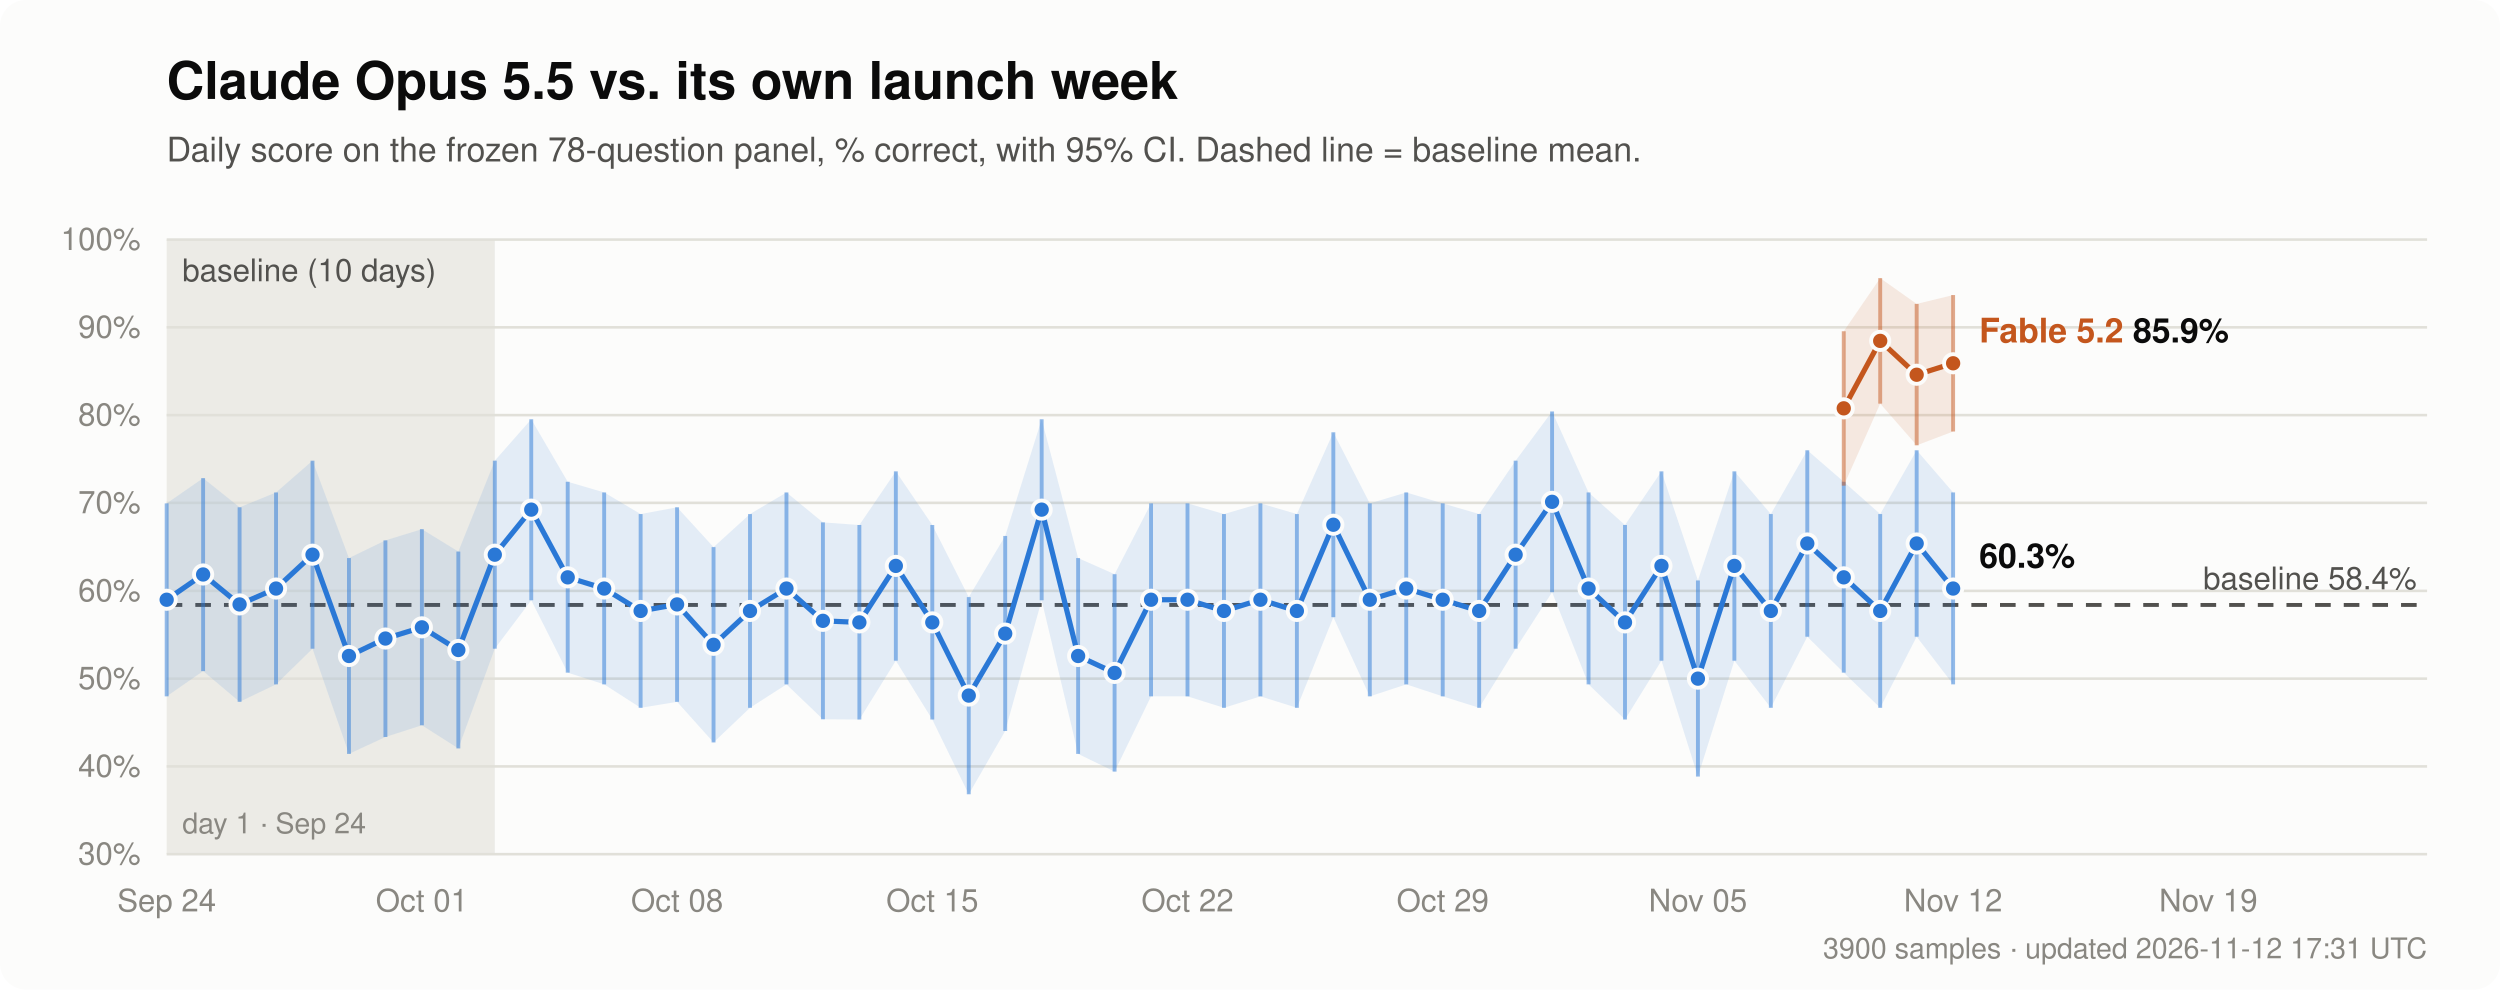
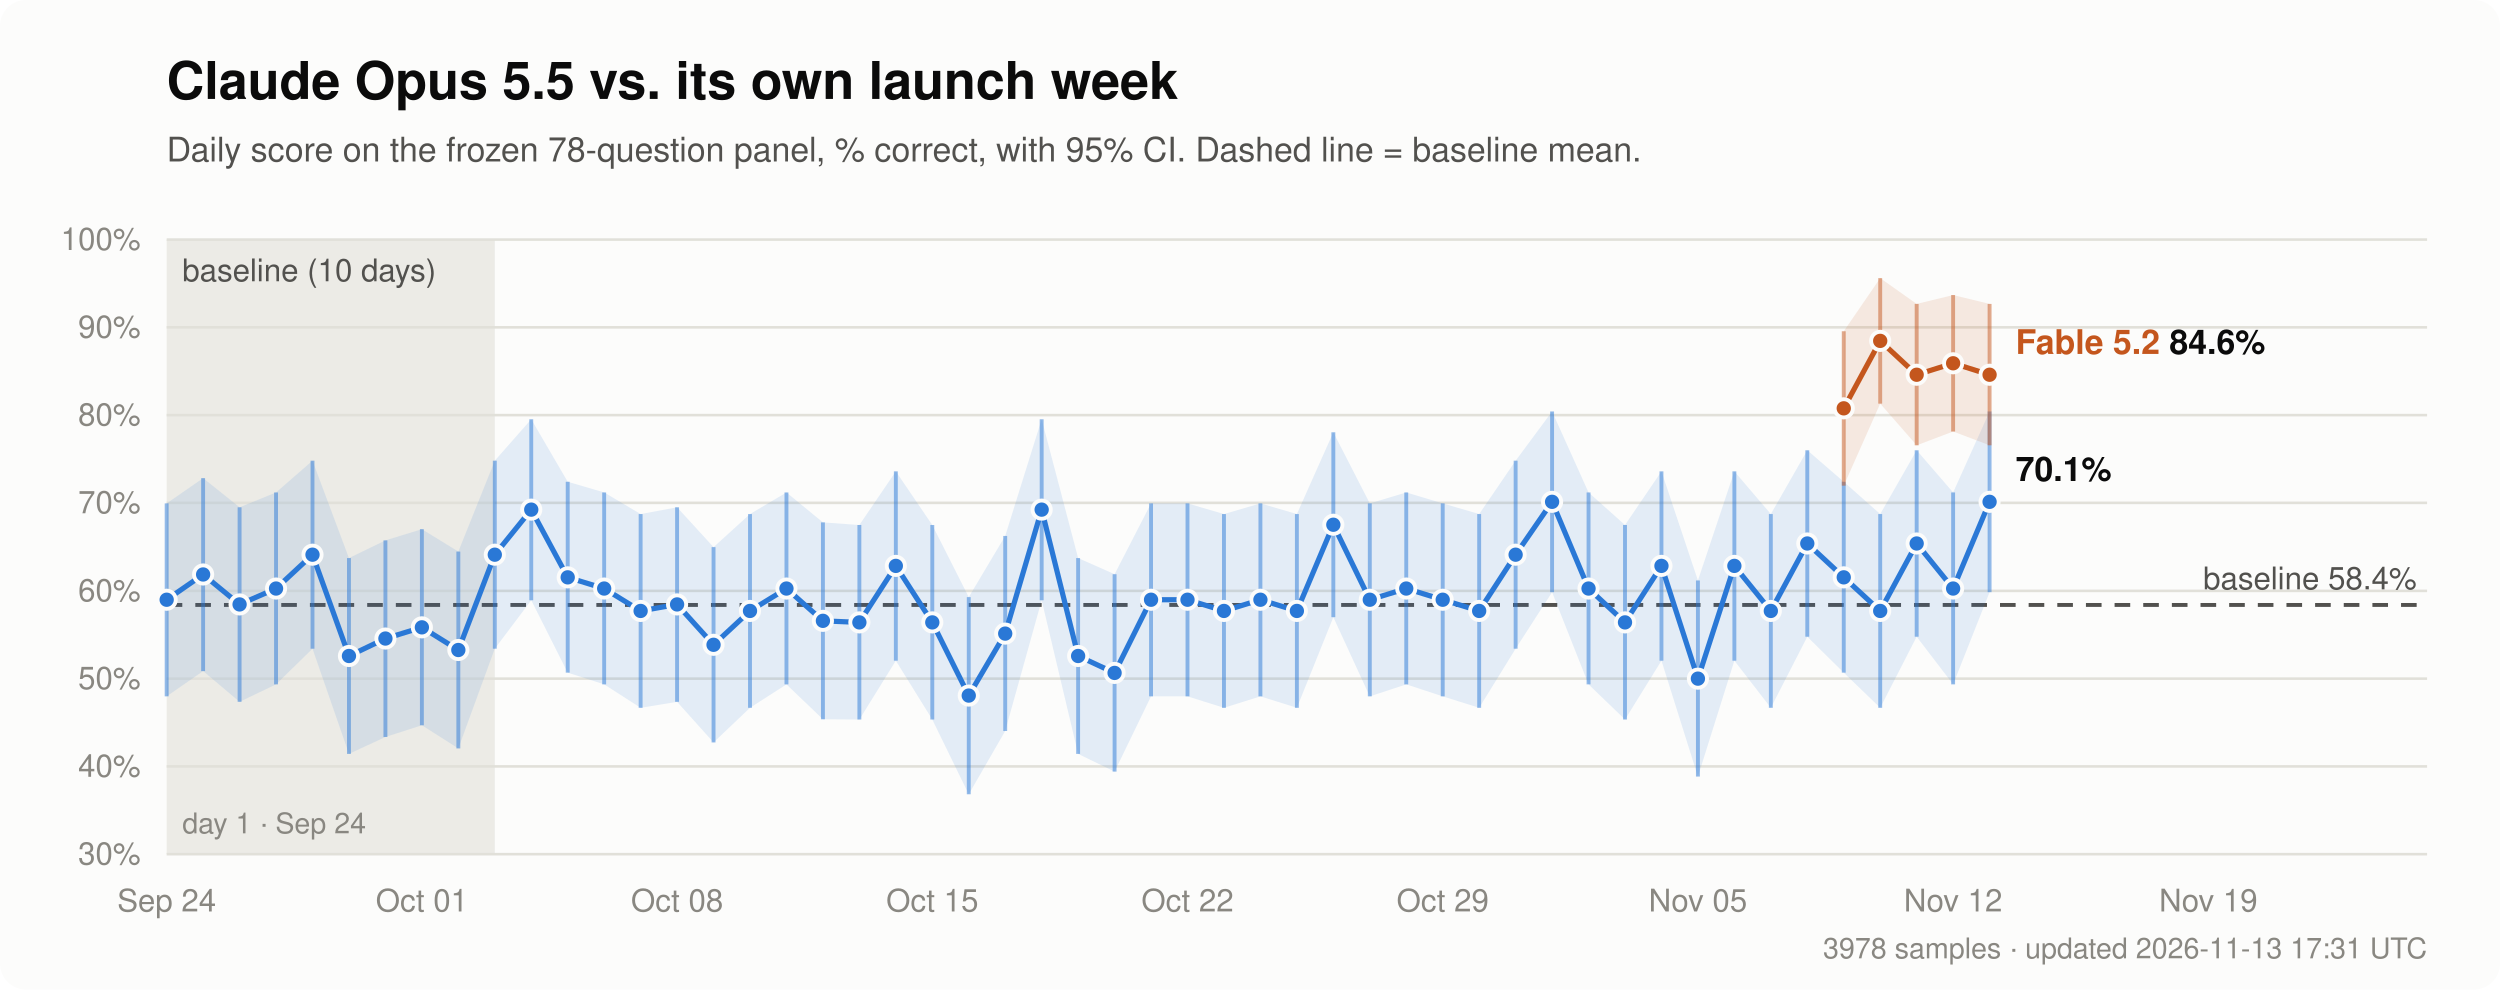
<svg xmlns="http://www.w3.org/2000/svg" width="960" height="380" viewBox="0 0 960 380" font-family="-apple-system, Segoe UI, Helvetica, Arial, sans-serif" role="img" aria-labelledby="t d">
  <rect width="960" height="380" rx="10" fill="#fcfcfb" />
  <text x="64" y="38" fill="#0b0b0b" font-size="20" font-weight="600">Claude Opus 5.5 vs. its own launch week</text>
  <text x="64" y="62" fill="#52514e" font-size="13">Daily score on the frozen 78-question panel, % correct, with 95% CI. Dashed line = baseline mean.</text>
  <line x1="64" y1="328.0" x2="932" y2="328.0" stroke="#e1e0d9" stroke-width="1" />
  <text x="54" y="332.0" text-anchor="end" fill="#898781" font-size="12">30%</text>
  <line x1="64" y1="294.3" x2="932" y2="294.3" stroke="#e1e0d9" stroke-width="1" />
  <text x="54" y="298.3" text-anchor="end" fill="#898781" font-size="12">40%</text>
  <line x1="64" y1="260.6" x2="932" y2="260.6" stroke="#e1e0d9" stroke-width="1" />
  <text x="54" y="264.6" text-anchor="end" fill="#898781" font-size="12">50%</text>
  <line x1="64" y1="226.9" x2="932" y2="226.9" stroke="#e1e0d9" stroke-width="1" />
  <text x="54" y="230.9" text-anchor="end" fill="#898781" font-size="12">60%</text>
  <line x1="64" y1="193.1" x2="932" y2="193.1" stroke="#e1e0d9" stroke-width="1" />
  <text x="54" y="197.1" text-anchor="end" fill="#898781" font-size="12">70%</text>
  <line x1="64" y1="159.4" x2="932" y2="159.4" stroke="#e1e0d9" stroke-width="1" />
  <text x="54" y="163.4" text-anchor="end" fill="#898781" font-size="12">80%</text>
  <line x1="64" y1="125.7" x2="932" y2="125.7" stroke="#e1e0d9" stroke-width="1" />
  <text x="54" y="129.7" text-anchor="end" fill="#898781" font-size="12">90%</text>
  <line x1="64" y1="92.0" x2="932" y2="92.0" stroke="#e1e0d9" stroke-width="1" />
  <text x="54" y="96.0" text-anchor="end" fill="#898781" font-size="12">100%</text>
  <rect x="64.0" y="92" width="126.0" height="236" fill="#e1e0d9" opacity="0.6" />
  <text x="70.0" y="108" fill="#52514e" font-size="12">baseline (10 days)</text>
  <text x="70.0" y="320" fill="#898781" font-size="11">day 1 · Sep 24</text>
  <text x="64.0" y="350" text-anchor="middle" fill="#898781" font-size="12">Sep 24</text>
  <text x="162.0" y="350" text-anchor="middle" fill="#898781" font-size="12">Oct 01</text>
  <text x="260.0" y="350" text-anchor="middle" fill="#898781" font-size="12">Oct 08</text>
  <text x="358.0" y="350" text-anchor="middle" fill="#898781" font-size="12">Oct 15</text>
  <text x="456.0" y="350" text-anchor="middle" fill="#898781" font-size="12">Oct 22</text>
  <text x="554.0" y="350" text-anchor="middle" fill="#898781" font-size="12">Oct 29</text>
  <text x="652.0" y="350" text-anchor="middle" fill="#898781" font-size="12">Nov 05</text>
  <text x="750.0" y="350" text-anchor="middle" fill="#898781" font-size="12">Nov 12</text>
  <text x="848.0" y="350" text-anchor="middle" fill="#898781" font-size="12">Nov 19</text>
  <line x1="64" y1="232.3" x2="932" y2="232.3" stroke="#52514e" stroke-width="1.5" stroke-dasharray="6 5" />
  <text x="928" y="226.3" text-anchor="end" fill="#52514e" font-size="12">baseline 58.4%</text>
-   <path d="M64.0,193.3 L78.0,183.6 L92.0,194.8 L106.0,189.1 L120.0,176.9 L134.0,214.3 L148.0,207.5 L162.0,203.2 L176.0,211.8 L190.0,176.9 L204.0,161.0 L218.0,185.0 L232.0,189.1 L246.0,197.4 L260.0,194.8 L274.0,210.1 L288.0,197.4 L302.0,189.1 L316.0,200.6 L330.0,201.6 L344.0,181.0 L358.0,201.6 L372.0,229.3 L386.0,205.8 L400.0,161.0 L414.0,214.3 L428.0,220.5 L442.0,193.3 L456.0,193.3 L470.0,197.4 L484.0,193.3 L498.0,197.4 L512.0,166.0 L526.0,193.3 L540.0,189.1 L554.0,193.3 L568.0,197.4 L582.0,176.9 L596.0,158.0 L610.0,189.1 L624.0,201.6 L638.0,181.0 L652.0,222.9 L666.0,181.0 L680.0,197.4 L694.0,172.9 L708.0,185.0 L722.0,197.4 L736.0,172.9 L750.0,189.1 L750.0,262.8 L736.0,244.5 L722.0,271.8 L708.0,258.3 L694.0,244.5 L680.0,271.8 L666.0,253.7 L652.0,298.2 L638.0,253.7 L624.0,276.3 L610.0,262.8 L596.0,227.4 L582.0,249.1 L568.0,271.8 L554.0,267.4 L540.0,262.8 L526.0,267.4 L512.0,237.0 L498.0,271.8 L484.0,267.4 L470.0,271.8 L456.0,267.4 L442.0,267.4 L428.0,296.3 L414.0,289.5 L400.0,230.5 L386.0,280.7 L372.0,305.0 L358.0,276.3 L344.0,253.7 L330.0,276.3 L316.0,276.2 L302.0,262.8 L288.0,271.8 L274.0,285.1 L260.0,269.5 L246.0,271.8 L232.0,262.8 L218.0,258.3 L204.0,230.5 L190.0,249.1 L176.0,287.4 L162.0,278.5 L148.0,283.0 L134.0,289.5 L120.0,249.1 L106.0,262.8 L92.0,269.5 L78.0,257.7 L64.0,267.4 Z" fill="#2a78d6" opacity="0.12" />
-   <path d="M64.0,230.3 L78.0,220.6 L92.0,232.1 L106.0,226.0 L120.0,213.0 L134.0,251.9 L148.0,245.2 L162.0,240.9 L176.0,249.6 L190.0,213.0 L204.0,195.7 L218.0,221.7 L232.0,226.0 L246.0,234.6 L260.0,232.1 L274.0,247.6 L288.0,234.6 L302.0,226.0 L316.0,238.4 L330.0,239.0 L344.0,217.3 L358.0,239.0 L372.0,267.1 L386.0,243.3 L400.0,195.7 L414.0,251.9 L428.0,258.4 L442.0,230.3 L456.0,230.3 L470.0,234.6 L484.0,230.3 L498.0,234.6 L512.0,201.5 L526.0,230.3 L540.0,226.0 L554.0,230.3 L568.0,234.6 L582.0,213.0 L596.0,192.7 L610.0,226.0 L624.0,239.0 L638.0,217.3 L652.0,260.6 L666.0,217.3 L680.0,234.6 L694.0,208.7 L708.0,221.7 L722.0,234.6 L736.0,208.7 L750.0,226.0" fill="none" stroke="#2a78d6" stroke-width="2" stroke-linejoin="round" stroke-linecap="round" />
+   <path d="M64.0,193.3 L78.0,183.6 L92.0,194.8 L106.0,189.1 L120.0,176.9 L134.0,214.3 L148.0,207.5 L162.0,203.2 L176.0,211.8 L190.0,176.9 L204.0,161.0 L218.0,185.0 L232.0,189.1 L246.0,197.4 L260.0,194.8 L274.0,210.1 L288.0,197.4 L302.0,189.1 L316.0,200.6 L330.0,201.6 L344.0,181.0 L358.0,201.6 L372.0,229.3 L386.0,205.8 L400.0,161.0 L414.0,214.3 L428.0,220.5 L442.0,193.3 L456.0,193.3 L470.0,197.4 L484.0,193.3 L498.0,197.4 L512.0,166.0 L526.0,193.3 L540.0,189.1 L554.0,193.3 L568.0,197.4 L582.0,176.9 L596.0,158.0 L610.0,189.1 L624.0,201.6 L638.0,181.0 L652.0,222.9 L666.0,181.0 L680.0,197.4 L694.0,172.9 L708.0,185.0 L722.0,197.4 L736.0,172.9 L750.0,189.1 L764.0,158.0 L764.0,227.4 L750.0,262.8 L736.0,244.5 L722.0,271.8 L708.0,258.3 L694.0,244.5 L680.0,271.8 L666.0,253.7 L652.0,298.2 L638.0,253.7 L624.0,276.3 L610.0,262.8 L596.0,227.4 L582.0,249.1 L568.0,271.8 L554.0,267.4 L540.0,262.8 L526.0,267.4 L512.0,237.0 L498.0,271.8 L484.0,267.4 L470.0,271.8 L456.0,267.4 L442.0,267.4 L428.0,296.3 L414.0,289.5 L400.0,230.5 L386.0,280.7 L372.0,305.0 L358.0,276.3 L344.0,253.7 L330.0,276.3 L316.0,276.2 L302.0,262.8 L288.0,271.8 L274.0,285.1 L260.0,269.5 L246.0,271.8 L232.0,262.8 L218.0,258.3 L204.0,230.5 L190.0,249.1 L176.0,287.4 L162.0,278.5 L148.0,283.0 L134.0,289.5 L120.0,249.1 L106.0,262.8 L92.0,269.5 L78.0,257.7 L64.0,267.4 Z" fill="#2a78d6" opacity="0.12" />
+   <path d="M64.0,230.3 L78.0,220.6 L92.0,232.1 L106.0,226.0 L120.0,213.0 L134.0,251.9 L148.0,245.2 L162.0,240.9 L176.0,249.6 L190.0,213.0 L204.0,195.7 L218.0,221.7 L232.0,226.0 L246.0,234.6 L260.0,232.1 L274.0,247.6 L288.0,234.6 L302.0,226.0 L316.0,238.4 L330.0,239.0 L344.0,217.3 L358.0,239.0 L372.0,267.1 L386.0,243.3 L400.0,195.7 L414.0,251.9 L428.0,258.4 L442.0,230.3 L456.0,230.3 L470.0,234.6 L484.0,230.3 L498.0,234.6 L512.0,201.5 L526.0,230.3 L540.0,226.0 L554.0,230.3 L568.0,234.6 L582.0,213.0 L596.0,192.7 L610.0,226.0 L624.0,239.0 L638.0,217.3 L652.0,260.6 L666.0,217.3 L680.0,234.6 L694.0,208.7 L708.0,221.7 L722.0,234.6 L736.0,208.7 L750.0,226.0 L764.0,192.7" fill="none" stroke="#2a78d6" stroke-width="2" stroke-linejoin="round" stroke-linecap="round" />
  <line x1="64.0" y1="267.4" x2="64.0" y2="193.3" stroke="#2a78d6" stroke-width="1.5" opacity="0.5" />
  <circle cx="64.0" cy="230.3" r="3.5" fill="#2a78d6" stroke="#fcfcfb" stroke-width="1.5" />
  <line x1="78.0" y1="257.7" x2="78.0" y2="183.6" stroke="#2a78d6" stroke-width="1.5" opacity="0.5" />
  <circle cx="78.0" cy="220.6" r="3.5" fill="#2a78d6" stroke="#fcfcfb" stroke-width="1.5" />
  <line x1="92.0" y1="269.5" x2="92.0" y2="194.8" stroke="#2a78d6" stroke-width="1.5" opacity="0.5" />
  <circle cx="92.0" cy="232.1" r="3.5" fill="#2a78d6" stroke="#fcfcfb" stroke-width="1.5" />
  <line x1="106.0" y1="262.8" x2="106.0" y2="189.1" stroke="#2a78d6" stroke-width="1.5" opacity="0.5" />
  <circle cx="106.0" cy="226.0" r="3.5" fill="#2a78d6" stroke="#fcfcfb" stroke-width="1.5" />
  <line x1="120.0" y1="249.1" x2="120.0" y2="176.9" stroke="#2a78d6" stroke-width="1.5" opacity="0.5" />
  <circle cx="120.0" cy="213.0" r="3.5" fill="#2a78d6" stroke="#fcfcfb" stroke-width="1.5" />
  <line x1="134.0" y1="289.5" x2="134.0" y2="214.3" stroke="#2a78d6" stroke-width="1.5" opacity="0.5" />
  <circle cx="134.0" cy="251.9" r="3.5" fill="#2a78d6" stroke="#fcfcfb" stroke-width="1.5" />
  <line x1="148.0" y1="283.0" x2="148.0" y2="207.5" stroke="#2a78d6" stroke-width="1.5" opacity="0.5" />
  <circle cx="148.0" cy="245.2" r="3.5" fill="#2a78d6" stroke="#fcfcfb" stroke-width="1.5" />
  <line x1="162.0" y1="278.5" x2="162.0" y2="203.2" stroke="#2a78d6" stroke-width="1.5" opacity="0.5" />
  <circle cx="162.0" cy="240.9" r="3.5" fill="#2a78d6" stroke="#fcfcfb" stroke-width="1.5" />
  <line x1="176.0" y1="287.4" x2="176.0" y2="211.8" stroke="#2a78d6" stroke-width="1.5" opacity="0.5" />
  <circle cx="176.0" cy="249.6" r="3.5" fill="#2a78d6" stroke="#fcfcfb" stroke-width="1.5" />
  <line x1="190.0" y1="249.1" x2="190.0" y2="176.9" stroke="#2a78d6" stroke-width="1.5" opacity="0.5" />
  <circle cx="190.0" cy="213.0" r="3.5" fill="#2a78d6" stroke="#fcfcfb" stroke-width="1.5" />
  <line x1="204.0" y1="230.5" x2="204.0" y2="161.0" stroke="#2a78d6" stroke-width="1.5" opacity="0.5" />
  <circle cx="204.0" cy="195.7" r="3.5" fill="#2a78d6" stroke="#fcfcfb" stroke-width="1.5" />
  <line x1="218.0" y1="258.3" x2="218.0" y2="185.0" stroke="#2a78d6" stroke-width="1.5" opacity="0.5" />
  <circle cx="218.0" cy="221.7" r="3.5" fill="#2a78d6" stroke="#fcfcfb" stroke-width="1.5" />
  <line x1="232.0" y1="262.8" x2="232.0" y2="189.1" stroke="#2a78d6" stroke-width="1.5" opacity="0.5" />
  <circle cx="232.0" cy="226.0" r="3.5" fill="#2a78d6" stroke="#fcfcfb" stroke-width="1.5" />
  <line x1="246.0" y1="271.8" x2="246.0" y2="197.4" stroke="#2a78d6" stroke-width="1.5" opacity="0.5" />
  <circle cx="246.0" cy="234.6" r="3.5" fill="#2a78d6" stroke="#fcfcfb" stroke-width="1.5" />
  <line x1="260.0" y1="269.5" x2="260.0" y2="194.8" stroke="#2a78d6" stroke-width="1.5" opacity="0.5" />
  <circle cx="260.0" cy="232.1" r="3.5" fill="#2a78d6" stroke="#fcfcfb" stroke-width="1.5" />
  <line x1="274.0" y1="285.1" x2="274.0" y2="210.1" stroke="#2a78d6" stroke-width="1.5" opacity="0.5" />
  <circle cx="274.0" cy="247.6" r="3.5" fill="#2a78d6" stroke="#fcfcfb" stroke-width="1.5" />
  <line x1="288.0" y1="271.8" x2="288.0" y2="197.4" stroke="#2a78d6" stroke-width="1.5" opacity="0.5" />
  <circle cx="288.0" cy="234.6" r="3.5" fill="#2a78d6" stroke="#fcfcfb" stroke-width="1.5" />
  <line x1="302.0" y1="262.8" x2="302.0" y2="189.1" stroke="#2a78d6" stroke-width="1.5" opacity="0.5" />
  <circle cx="302.0" cy="226.0" r="3.5" fill="#2a78d6" stroke="#fcfcfb" stroke-width="1.5" />
  <line x1="316.0" y1="276.2" x2="316.0" y2="200.6" stroke="#2a78d6" stroke-width="1.5" opacity="0.5" />
  <circle cx="316.0" cy="238.4" r="3.5" fill="#2a78d6" stroke="#fcfcfb" stroke-width="1.5" />
  <line x1="330.0" y1="276.3" x2="330.0" y2="201.6" stroke="#2a78d6" stroke-width="1.5" opacity="0.5" />
  <circle cx="330.0" cy="239.0" r="3.5" fill="#2a78d6" stroke="#fcfcfb" stroke-width="1.5" />
  <line x1="344.0" y1="253.7" x2="344.0" y2="181.0" stroke="#2a78d6" stroke-width="1.5" opacity="0.5" />
  <circle cx="344.0" cy="217.3" r="3.5" fill="#2a78d6" stroke="#fcfcfb" stroke-width="1.5" />
  <line x1="358.0" y1="276.3" x2="358.0" y2="201.6" stroke="#2a78d6" stroke-width="1.5" opacity="0.5" />
  <circle cx="358.0" cy="239.0" r="3.5" fill="#2a78d6" stroke="#fcfcfb" stroke-width="1.5" />
  <line x1="372.0" y1="305.0" x2="372.0" y2="229.3" stroke="#2a78d6" stroke-width="1.5" opacity="0.5" />
  <circle cx="372.0" cy="267.1" r="3.5" fill="#2a78d6" stroke="#fcfcfb" stroke-width="1.5" />
  <line x1="386.0" y1="280.7" x2="386.0" y2="205.8" stroke="#2a78d6" stroke-width="1.5" opacity="0.5" />
  <circle cx="386.0" cy="243.3" r="3.5" fill="#2a78d6" stroke="#fcfcfb" stroke-width="1.5" />
  <line x1="400.0" y1="230.5" x2="400.0" y2="161.0" stroke="#2a78d6" stroke-width="1.5" opacity="0.5" />
  <circle cx="400.0" cy="195.7" r="3.5" fill="#2a78d6" stroke="#fcfcfb" stroke-width="1.5" />
  <line x1="414.0" y1="289.5" x2="414.0" y2="214.3" stroke="#2a78d6" stroke-width="1.5" opacity="0.5" />
  <circle cx="414.0" cy="251.9" r="3.5" fill="#2a78d6" stroke="#fcfcfb" stroke-width="1.5" />
  <line x1="428.0" y1="296.3" x2="428.0" y2="220.5" stroke="#2a78d6" stroke-width="1.5" opacity="0.5" />
  <circle cx="428.0" cy="258.4" r="3.5" fill="#2a78d6" stroke="#fcfcfb" stroke-width="1.5" />
  <line x1="442.0" y1="267.4" x2="442.0" y2="193.3" stroke="#2a78d6" stroke-width="1.5" opacity="0.5" />
  <circle cx="442.0" cy="230.3" r="3.5" fill="#2a78d6" stroke="#fcfcfb" stroke-width="1.5" />
  <line x1="456.0" y1="267.4" x2="456.0" y2="193.3" stroke="#2a78d6" stroke-width="1.5" opacity="0.5" />
  <circle cx="456.0" cy="230.3" r="3.5" fill="#2a78d6" stroke="#fcfcfb" stroke-width="1.5" />
  <line x1="470.0" y1="271.8" x2="470.0" y2="197.4" stroke="#2a78d6" stroke-width="1.5" opacity="0.5" />
  <circle cx="470.0" cy="234.6" r="3.5" fill="#2a78d6" stroke="#fcfcfb" stroke-width="1.5" />
  <line x1="484.0" y1="267.4" x2="484.0" y2="193.3" stroke="#2a78d6" stroke-width="1.5" opacity="0.5" />
  <circle cx="484.0" cy="230.3" r="3.5" fill="#2a78d6" stroke="#fcfcfb" stroke-width="1.5" />
  <line x1="498.0" y1="271.8" x2="498.0" y2="197.4" stroke="#2a78d6" stroke-width="1.5" opacity="0.5" />
  <circle cx="498.0" cy="234.6" r="3.5" fill="#2a78d6" stroke="#fcfcfb" stroke-width="1.5" />
  <line x1="512.0" y1="237.0" x2="512.0" y2="166.0" stroke="#2a78d6" stroke-width="1.5" opacity="0.5" />
  <circle cx="512.0" cy="201.5" r="3.5" fill="#2a78d6" stroke="#fcfcfb" stroke-width="1.5" />
  <line x1="526.0" y1="267.4" x2="526.0" y2="193.3" stroke="#2a78d6" stroke-width="1.5" opacity="0.5" />
  <circle cx="526.0" cy="230.3" r="3.5" fill="#2a78d6" stroke="#fcfcfb" stroke-width="1.5" />
  <line x1="540.0" y1="262.8" x2="540.0" y2="189.1" stroke="#2a78d6" stroke-width="1.5" opacity="0.5" />
  <circle cx="540.0" cy="226.0" r="3.5" fill="#2a78d6" stroke="#fcfcfb" stroke-width="1.5" />
  <line x1="554.0" y1="267.4" x2="554.0" y2="193.3" stroke="#2a78d6" stroke-width="1.5" opacity="0.5" />
  <circle cx="554.0" cy="230.3" r="3.5" fill="#2a78d6" stroke="#fcfcfb" stroke-width="1.5" />
  <line x1="568.0" y1="271.8" x2="568.0" y2="197.4" stroke="#2a78d6" stroke-width="1.5" opacity="0.5" />
  <circle cx="568.0" cy="234.6" r="3.5" fill="#2a78d6" stroke="#fcfcfb" stroke-width="1.5" />
  <line x1="582.0" y1="249.1" x2="582.0" y2="176.9" stroke="#2a78d6" stroke-width="1.5" opacity="0.5" />
  <circle cx="582.0" cy="213.0" r="3.5" fill="#2a78d6" stroke="#fcfcfb" stroke-width="1.5" />
  <line x1="596.0" y1="227.4" x2="596.0" y2="158.0" stroke="#2a78d6" stroke-width="1.5" opacity="0.5" />
  <circle cx="596.0" cy="192.7" r="3.5" fill="#2a78d6" stroke="#fcfcfb" stroke-width="1.5" />
  <line x1="610.0" y1="262.8" x2="610.0" y2="189.1" stroke="#2a78d6" stroke-width="1.5" opacity="0.5" />
  <circle cx="610.0" cy="226.0" r="3.5" fill="#2a78d6" stroke="#fcfcfb" stroke-width="1.5" />
  <line x1="624.0" y1="276.3" x2="624.0" y2="201.6" stroke="#2a78d6" stroke-width="1.5" opacity="0.5" />
  <circle cx="624.0" cy="239.0" r="3.5" fill="#2a78d6" stroke="#fcfcfb" stroke-width="1.5" />
  <line x1="638.0" y1="253.7" x2="638.0" y2="181.0" stroke="#2a78d6" stroke-width="1.5" opacity="0.5" />
  <circle cx="638.0" cy="217.3" r="3.5" fill="#2a78d6" stroke="#fcfcfb" stroke-width="1.5" />
  <line x1="652.0" y1="298.2" x2="652.0" y2="222.9" stroke="#2a78d6" stroke-width="1.5" opacity="0.5" />
  <circle cx="652.0" cy="260.6" r="3.5" fill="#2a78d6" stroke="#fcfcfb" stroke-width="1.5" />
  <line x1="666.0" y1="253.7" x2="666.0" y2="181.0" stroke="#2a78d6" stroke-width="1.5" opacity="0.5" />
  <circle cx="666.0" cy="217.3" r="3.5" fill="#2a78d6" stroke="#fcfcfb" stroke-width="1.5" />
  <line x1="680.0" y1="271.8" x2="680.0" y2="197.4" stroke="#2a78d6" stroke-width="1.5" opacity="0.5" />
  <circle cx="680.0" cy="234.6" r="3.5" fill="#2a78d6" stroke="#fcfcfb" stroke-width="1.5" />
  <line x1="694.0" y1="244.5" x2="694.0" y2="172.9" stroke="#2a78d6" stroke-width="1.5" opacity="0.5" />
  <circle cx="694.0" cy="208.7" r="3.5" fill="#2a78d6" stroke="#fcfcfb" stroke-width="1.5" />
  <line x1="708.0" y1="258.3" x2="708.0" y2="185.0" stroke="#2a78d6" stroke-width="1.5" opacity="0.5" />
  <circle cx="708.0" cy="221.7" r="3.5" fill="#2a78d6" stroke="#fcfcfb" stroke-width="1.5" />
  <line x1="722.0" y1="271.8" x2="722.0" y2="197.4" stroke="#2a78d6" stroke-width="1.5" opacity="0.5" />
  <circle cx="722.0" cy="234.6" r="3.5" fill="#2a78d6" stroke="#fcfcfb" stroke-width="1.5" />
  <line x1="736.0" y1="244.5" x2="736.0" y2="172.9" stroke="#2a78d6" stroke-width="1.5" opacity="0.5" />
  <circle cx="736.0" cy="208.7" r="3.5" fill="#2a78d6" stroke="#fcfcfb" stroke-width="1.5" />
  <line x1="750.0" y1="262.8" x2="750.0" y2="189.1" stroke="#2a78d6" stroke-width="1.5" opacity="0.5" />
  <circle cx="750.0" cy="226.0" r="3.5" fill="#2a78d6" stroke="#fcfcfb" stroke-width="1.5" />
-   <text x="760.0" y="218.0" fill="#0b0b0b" font-size="13" font-weight="600">60.3%</text>
+   <line x1="764.0" y1="227.4" x2="764.0" y2="158.0" stroke="#2a78d6" stroke-width="1.5" opacity="0.5" />
+   <circle cx="764.0" cy="192.7" r="3.5" fill="#2a78d6" stroke="#fcfcfb" stroke-width="1.5" />
+   <text x="774.0" y="184.7" fill="#0b0b0b" font-size="13" font-weight="600">70.1%</text>
  <clipPath id="plotarea-light">
    <rect x="64" y="92" width="868" height="236" />
  </clipPath>
  <g clip-path="url(#plotarea-light)">
-     <path d="M708.0,127.2 L722.0,106.8 L736.0,116.7 L750.0,113.3 L750.0,165.7 L736.0,171.0 L722.0,155.0 L708.0,186.5 Z" fill="#c4561d" opacity="0.12" />
-     <path d="M708.0,156.8 L722.0,130.9 L736.0,143.9 L750.0,139.5" fill="none" stroke="#c4561d" stroke-width="2" stroke-linejoin="round" stroke-linecap="round" />
+     <path d="M708.0,127.2 L722.0,106.8 L736.0,116.7 L750.0,113.3 L764.0,116.7 L764.0,171.0 L750.0,165.7 L736.0,171.0 L722.0,155.0 L708.0,186.5 Z" fill="#c4561d" opacity="0.12" />
+     <path d="M708.0,156.8 L722.0,130.9 L736.0,143.9 L750.0,139.5 L764.0,143.9" fill="none" stroke="#c4561d" stroke-width="2" stroke-linejoin="round" stroke-linecap="round" />
    <line x1="708.0" y1="186.5" x2="708.0" y2="127.2" stroke="#c4561d" stroke-width="1.5" opacity="0.5" />
    <circle cx="708.0" cy="156.8" r="3.5" fill="#c4561d" stroke="#fcfcfb" stroke-width="1.5" />
    <line x1="722.0" y1="155.0" x2="722.0" y2="106.8" stroke="#c4561d" stroke-width="1.5" opacity="0.5" />
    <circle cx="722.0" cy="130.9" r="3.5" fill="#c4561d" stroke="#fcfcfb" stroke-width="1.5" />
    <line x1="736.0" y1="171.0" x2="736.0" y2="116.7" stroke="#c4561d" stroke-width="1.5" opacity="0.5" />
    <circle cx="736.0" cy="143.9" r="3.5" fill="#c4561d" stroke="#fcfcfb" stroke-width="1.5" />
    <line x1="750.0" y1="165.7" x2="750.0" y2="113.3" stroke="#c4561d" stroke-width="1.5" opacity="0.5" />
    <circle cx="750.0" cy="139.5" r="3.5" fill="#c4561d" stroke="#fcfcfb" stroke-width="1.5" />
+     <line x1="764.0" y1="171.0" x2="764.0" y2="116.7" stroke="#c4561d" stroke-width="1.5" opacity="0.5" />
+     <circle cx="764.0" cy="143.9" r="3.5" fill="#c4561d" stroke="#fcfcfb" stroke-width="1.5" />
  </g>
-   <text x="760.0" y="131.5" text-anchor="start" fill="#0b0b0b" font-size="13" font-weight="600">
-     <tspan fill="#c4561d">Fable 5.2</tspan> 85.9%</text>
-   <text x="932" y="368" text-anchor="end" fill="#898781" font-size="11">3900 samples · updated 2026-11-12 17:31 UTC</text>
+   <text x="774.0" y="135.9" text-anchor="start" fill="#0b0b0b" font-size="13" font-weight="600">
+     <tspan fill="#c4561d">Fable 5.2</tspan> 84.6%</text>
+   <text x="932" y="368" text-anchor="end" fill="#898781" font-size="11">3978 samples · updated 2026-11-13 17:31 UTC</text>
</svg>
